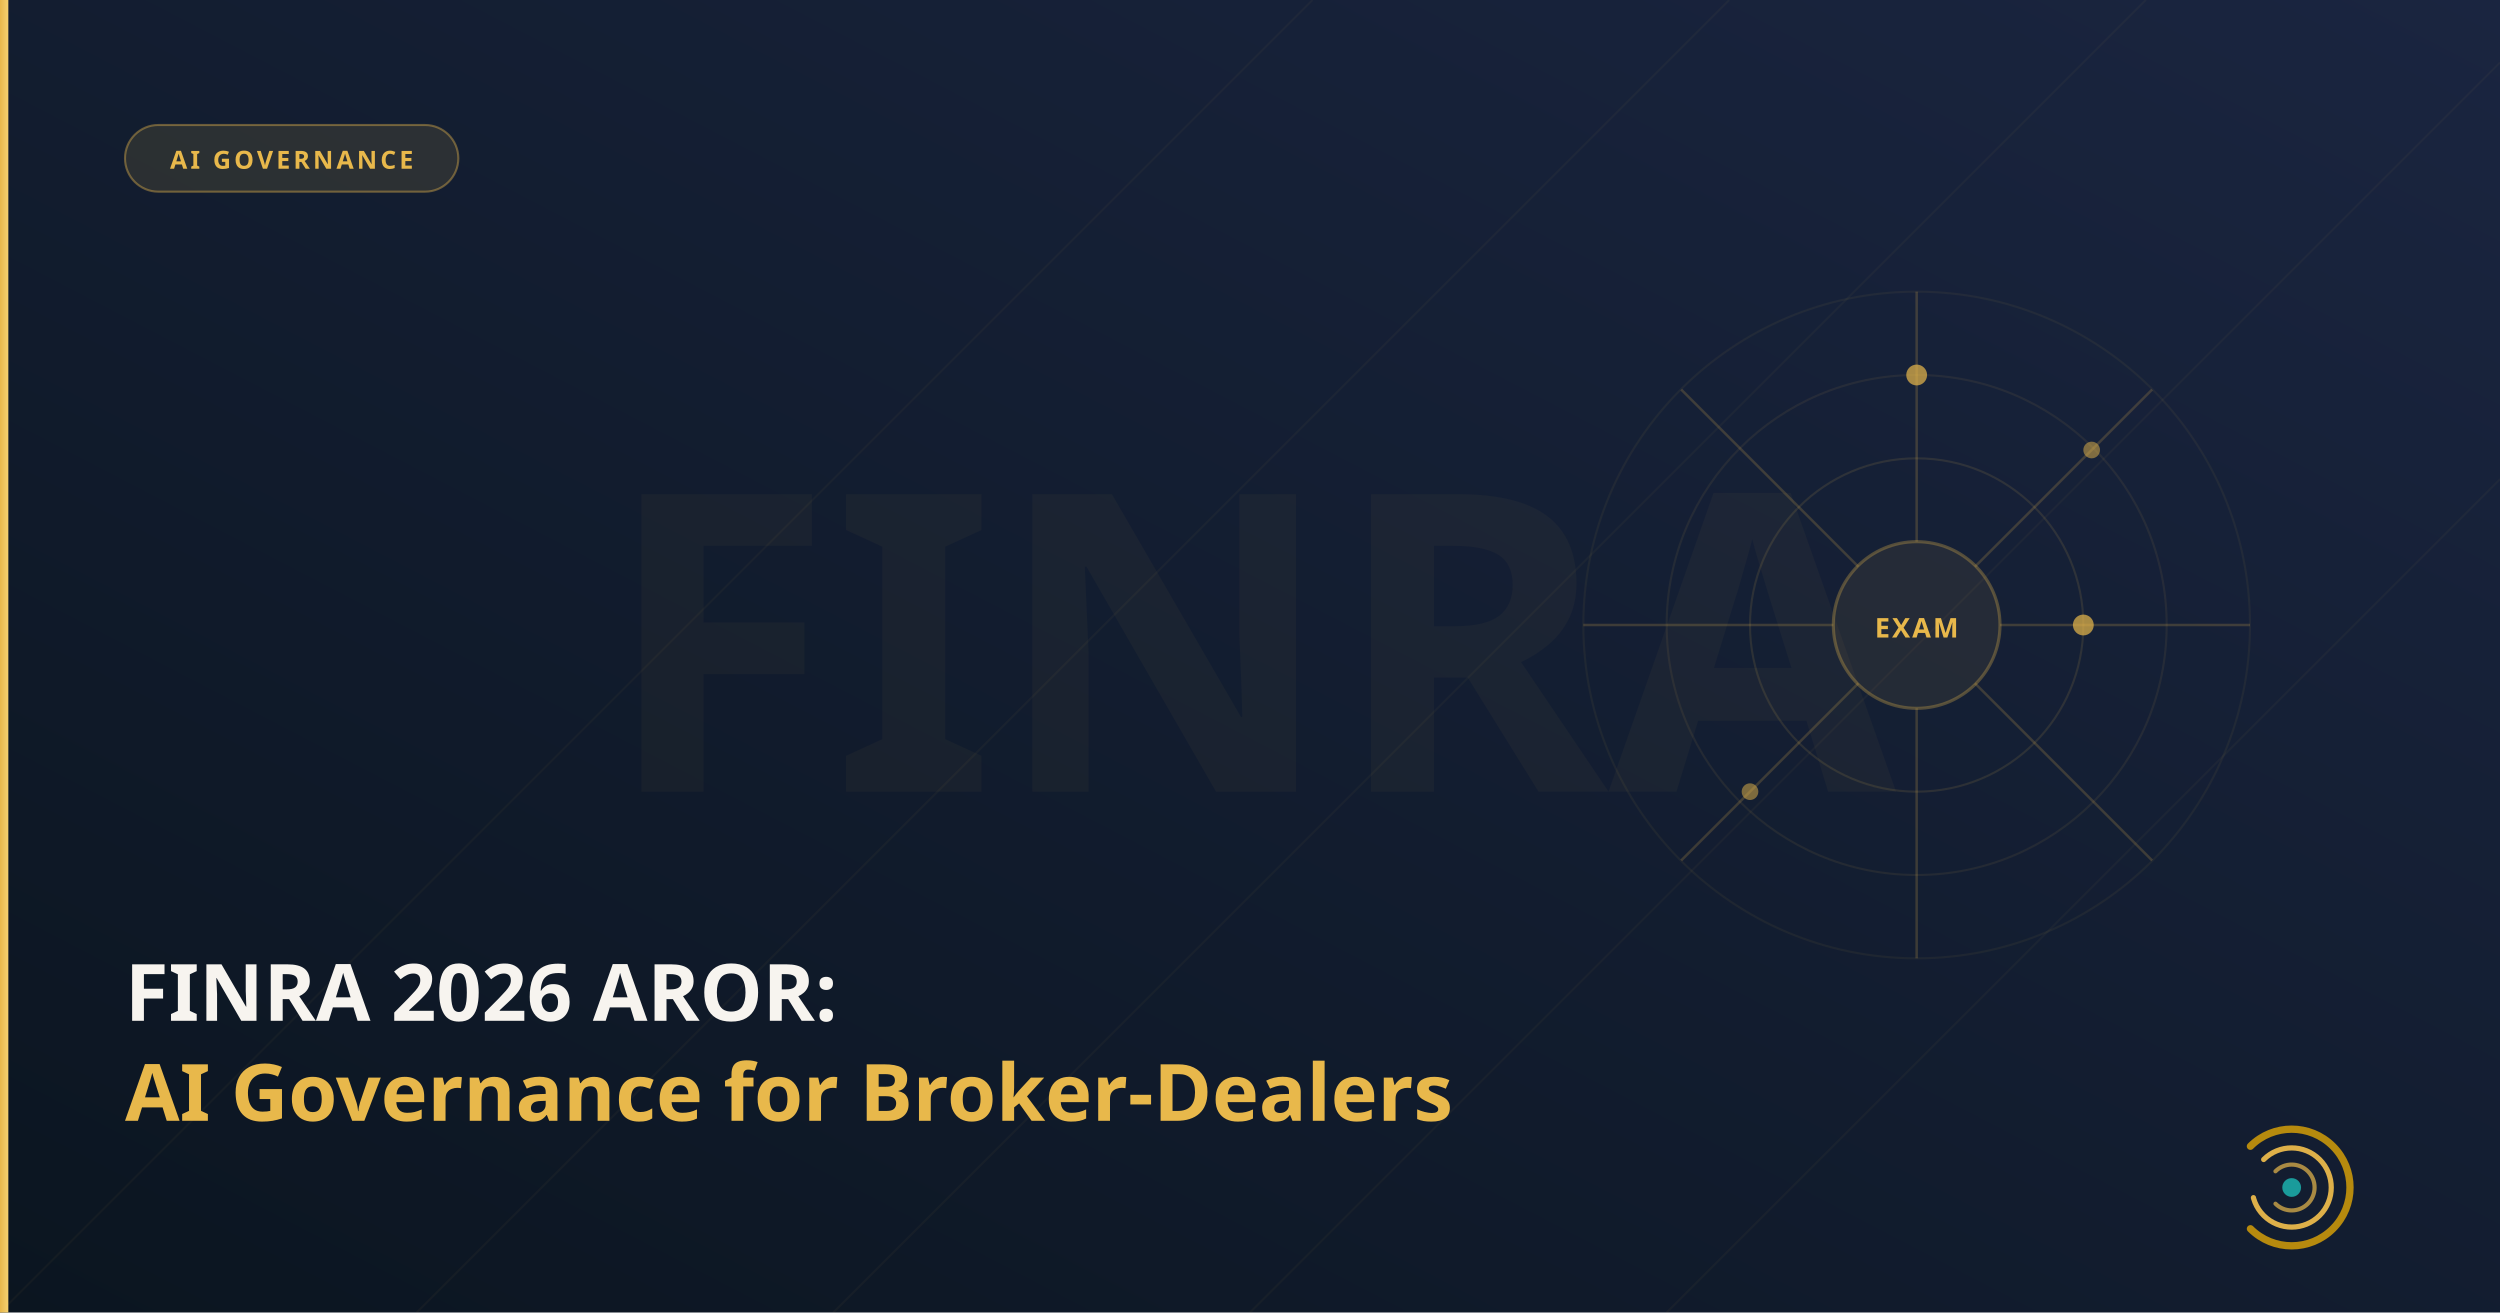
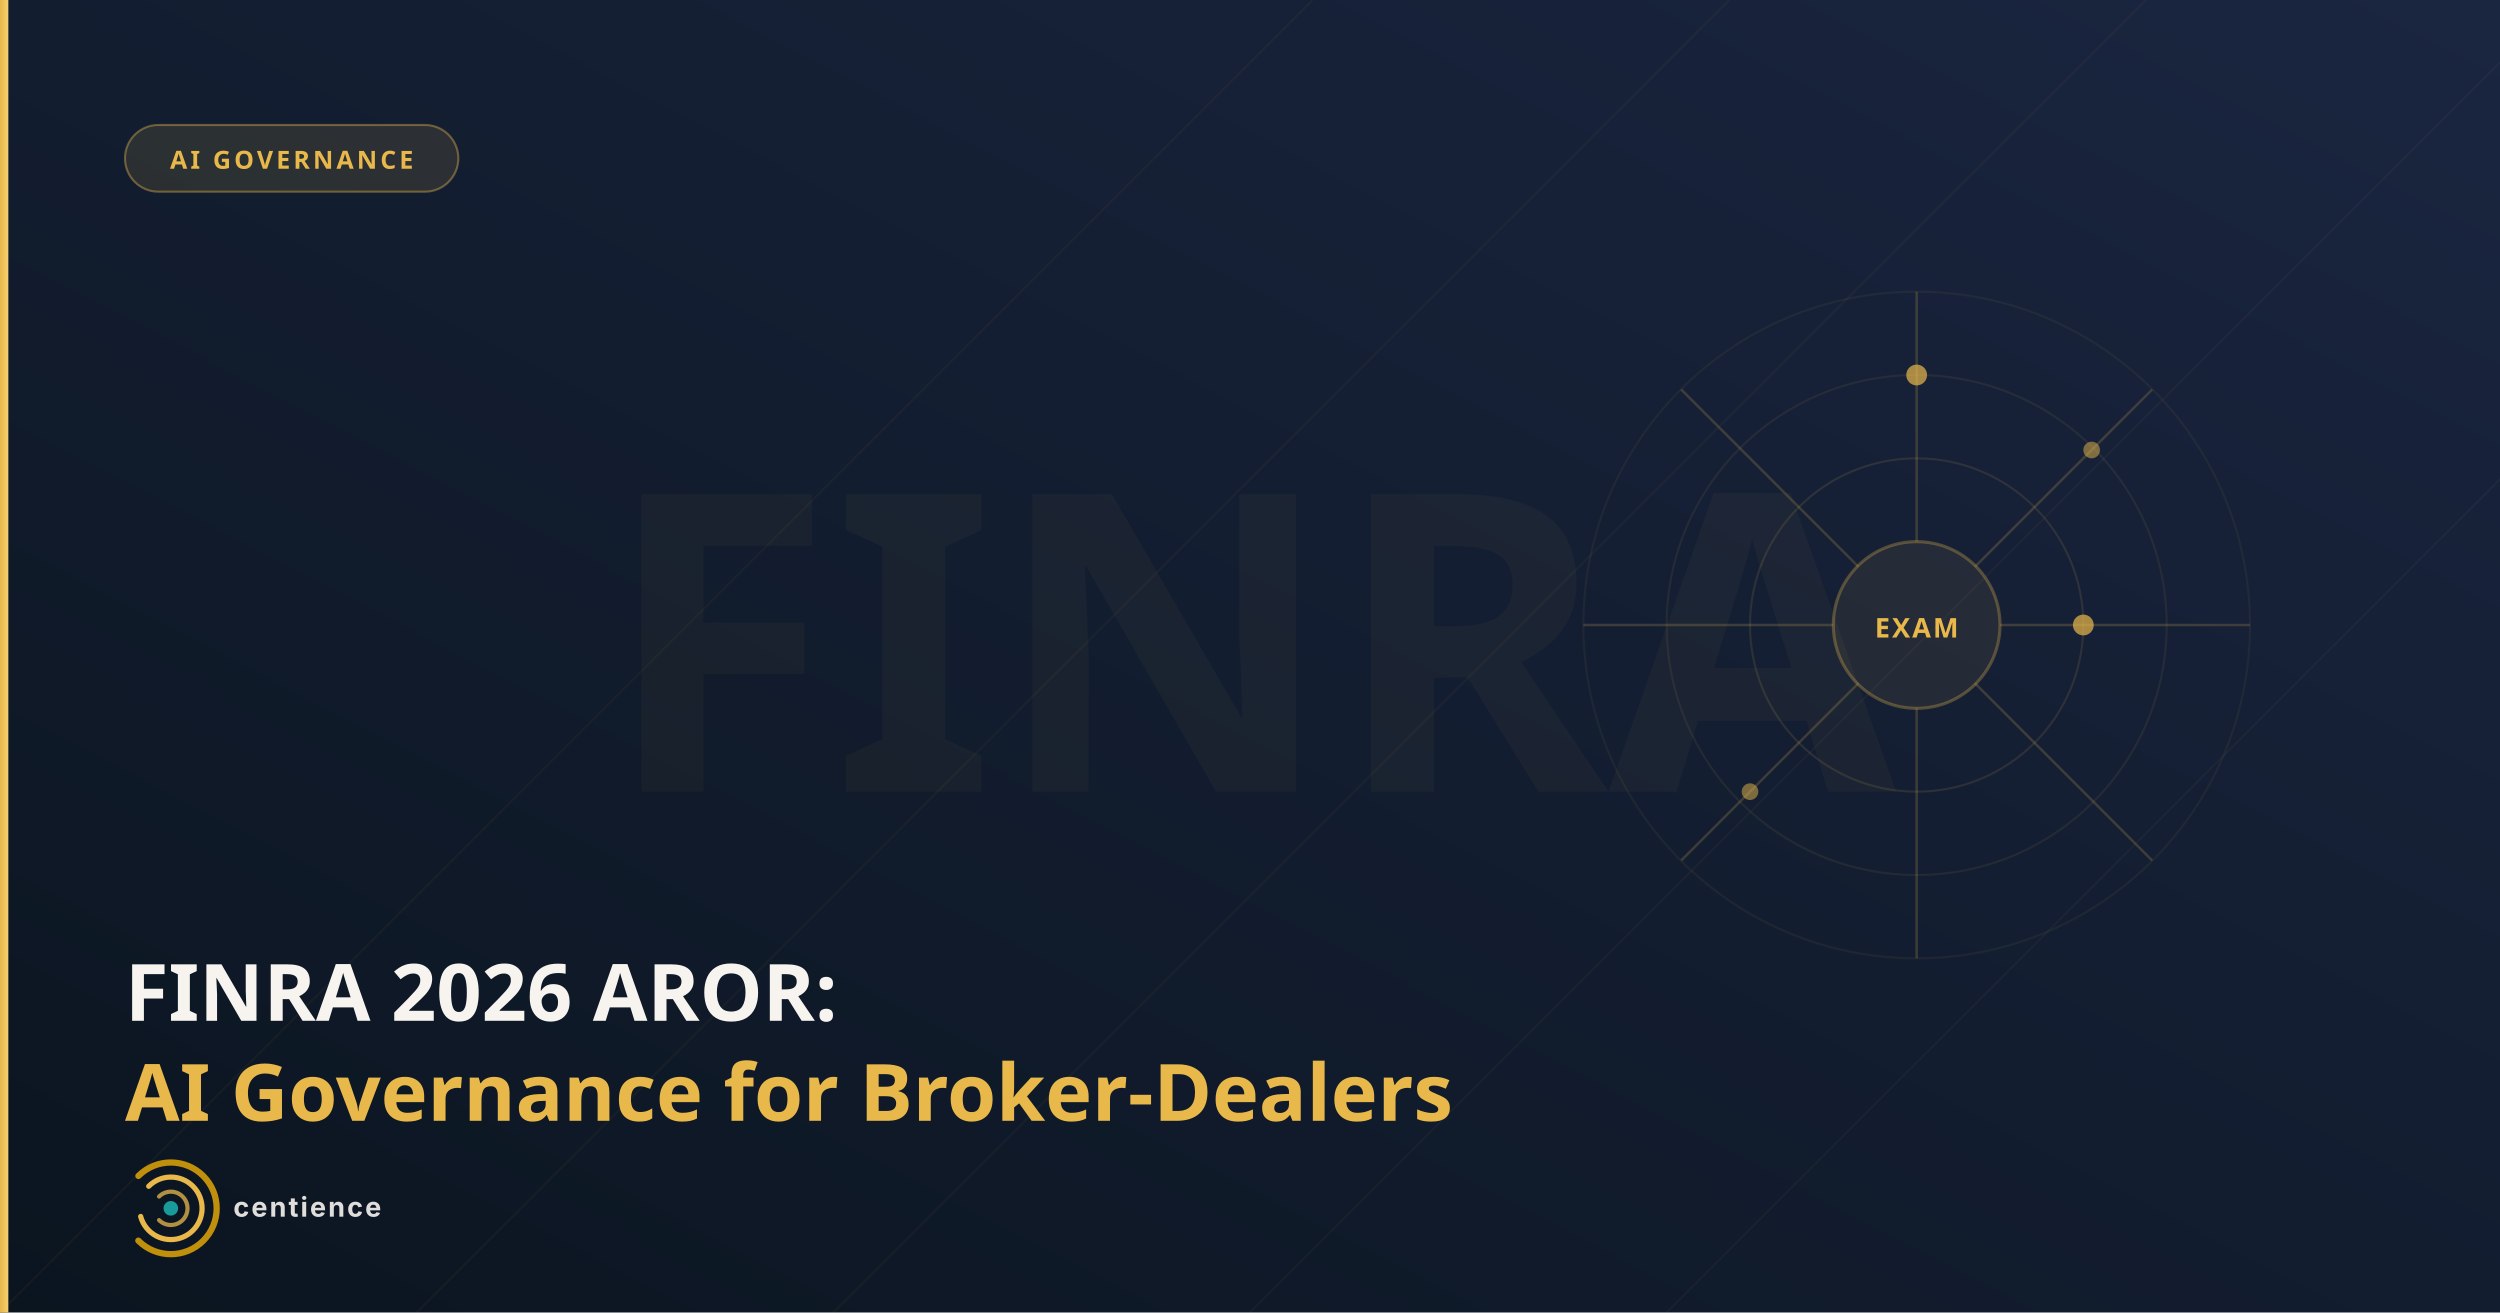
<svg xmlns="http://www.w3.org/2000/svg" viewBox="0 0 1200 630" width="1200" height="630">
  <defs>
    <linearGradient id="bg" x1="0%" y1="100%" x2="100%" y2="0%">
      <stop offset="0%" style="stop-color:#0b1520" />
      <stop offset="100%" style="stop-color:#1a2540" />
    </linearGradient>
    <linearGradient id="gold" x1="0%" y1="0%" x2="100%" y2="0%">
      <stop offset="0%" style="stop-color:#e8b84b" />
      <stop offset="100%" style="stop-color:#f5d070" />
    </linearGradient>
  </defs>
  <rect width="1200" height="630" fill="url(#bg)" />
  <g stroke="#e8b84b" stroke-opacity="0.04" stroke-width="1">
    <line x1="0" y1="630" x2="630" y2="0" />
    <line x1="200" y1="630" x2="830" y2="0" />
    <line x1="400" y1="630" x2="1030" y2="0" />
    <line x1="600" y1="630" x2="1200" y2="30" />
    <line x1="800" y1="630" x2="1200" y2="230" />
  </g>
  <text x="600" y="380" font-family="system-ui, sans-serif" font-size="200" font-weight="900" fill="#e8b84b" fill-opacity="0.04" text-anchor="middle">FINRA</text>
  <g transform="translate(920, 300)">
    <circle cx="0" cy="0" r="160" fill="none" stroke="#e8b84b" stroke-opacity="0.06" stroke-width="1" />
    <circle cx="0" cy="0" r="120" fill="none" stroke="#e8b84b" stroke-opacity="0.08" stroke-width="1" />
    <circle cx="0" cy="0" r="80" fill="none" stroke="#e8b84b" stroke-opacity="0.12" stroke-width="1" />
    <circle cx="0" cy="0" r="40" fill="#e8b84b" fill-opacity="0.08" stroke="#e8b84b" stroke-opacity="0.3" stroke-width="1.5" />
    <g stroke="#e8b84b" stroke-opacity="0.2" stroke-width="1.2">
      <line x1="0" y1="-160" x2="0" y2="-40" />
      <line x1="160" y1="0" x2="40" y2="0" />
      <line x1="0" y1="160" x2="0" y2="40" />
      <line x1="-160" y1="0" x2="-40" y2="0" />
      <line x1="113" y1="-113" x2="28" y2="-28" />
      <line x1="113" y1="113" x2="28" y2="28" />
      <line x1="-113" y1="113" x2="-28" y2="28" />
      <line x1="-113" y1="-113" x2="-28" y2="-28" />
    </g>
    <circle cx="0" cy="-120" r="5" fill="#e8b84b" fill-opacity="0.7" />
    <circle cx="80" cy="0" r="5" fill="#e8b84b" fill-opacity="0.7" />
    <circle cx="-80" cy="80" r="4" fill="#e8b84b" fill-opacity="0.5" />
    <circle cx="84" cy="-84" r="4" fill="#e8b84b" fill-opacity="0.5" />
    <text x="0" y="6" font-family="system-ui, sans-serif" font-size="13" font-weight="700" fill="#e8b84b" text-anchor="middle" letter-spacing="1">EXAM</text>
  </g>
  <rect x="0" y="0" width="4" height="630" fill="url(#gold)" />
  <rect x="60" y="60" width="160" height="32" rx="16" fill="#e8b84b" fill-opacity="0.12" stroke="#e8b84b" stroke-opacity="0.4" stroke-width="1" />
  <text x="140" y="81" font-family="system-ui, sans-serif" font-size="12" font-weight="600" fill="#e8b84b" text-anchor="middle" letter-spacing="1.5">AI GOVERNANCE</text>
  <text x="60" y="490" font-family="system-ui, sans-serif" font-size="38" font-weight="700" fill="#f7f4ef">FINRA 2026 AROR:</text>
  <text x="60" y="538" font-family="system-ui, sans-serif" font-size="38" font-weight="700" fill="#e8b84b">AI Governance for Broker-Dealers</text>
-   <g transform="translate(1100, 570) rotate(-135)">
-     <circle cx="0" cy="0" r="28" fill="none" stroke="#c8960a" stroke-width="3.5" stroke-dasharray="131.9 44" stroke-linecap="round" opacity="0.9" />
-     <circle cx="0" cy="0" r="19" fill="none" stroke="#e8b84b" stroke-width="2.5" stroke-dasharray="99.5 19.9" stroke-linecap="round" opacity="0.95" />
-     <circle cx="0" cy="0" r="11" fill="none" stroke="#e8b84b" stroke-width="2" stroke-dasharray="51.8 17.3" stroke-linecap="round" opacity="0.7" />
-     <circle cx="0" cy="0" r="4.5" fill="#1a9b9b" opacity="1" />
+   <g transform="translate(82, 580) rotate(-135)">
+     <circle cx="0" cy="0" r="22" fill="none" stroke="#c8960a" stroke-width="3" stroke-dasharray="103.7 34.6" stroke-linecap="round" opacity="0.95" />
+     <circle cx="0" cy="0" r="15" fill="none" stroke="#e8b84b" stroke-width="2.5" stroke-dasharray="78.5 15.7" stroke-linecap="round" opacity="1" />
+     <circle cx="0" cy="0" r="8" fill="none" stroke="#e8b84b" stroke-width="2" stroke-dasharray="37.7 12.6" stroke-linecap="round" opacity="0.75" />
+     <circle cx="0" cy="0" r="3.5" fill="#1a9b9b" opacity="1" />
  </g>
+   <text x="112" y="584" font-family="system-ui, -apple-system, sans-serif" font-size="13" font-weight="700" fill="#f7f4ef" letter-spacing="1" opacity="0.9">centience</text>
</svg>
